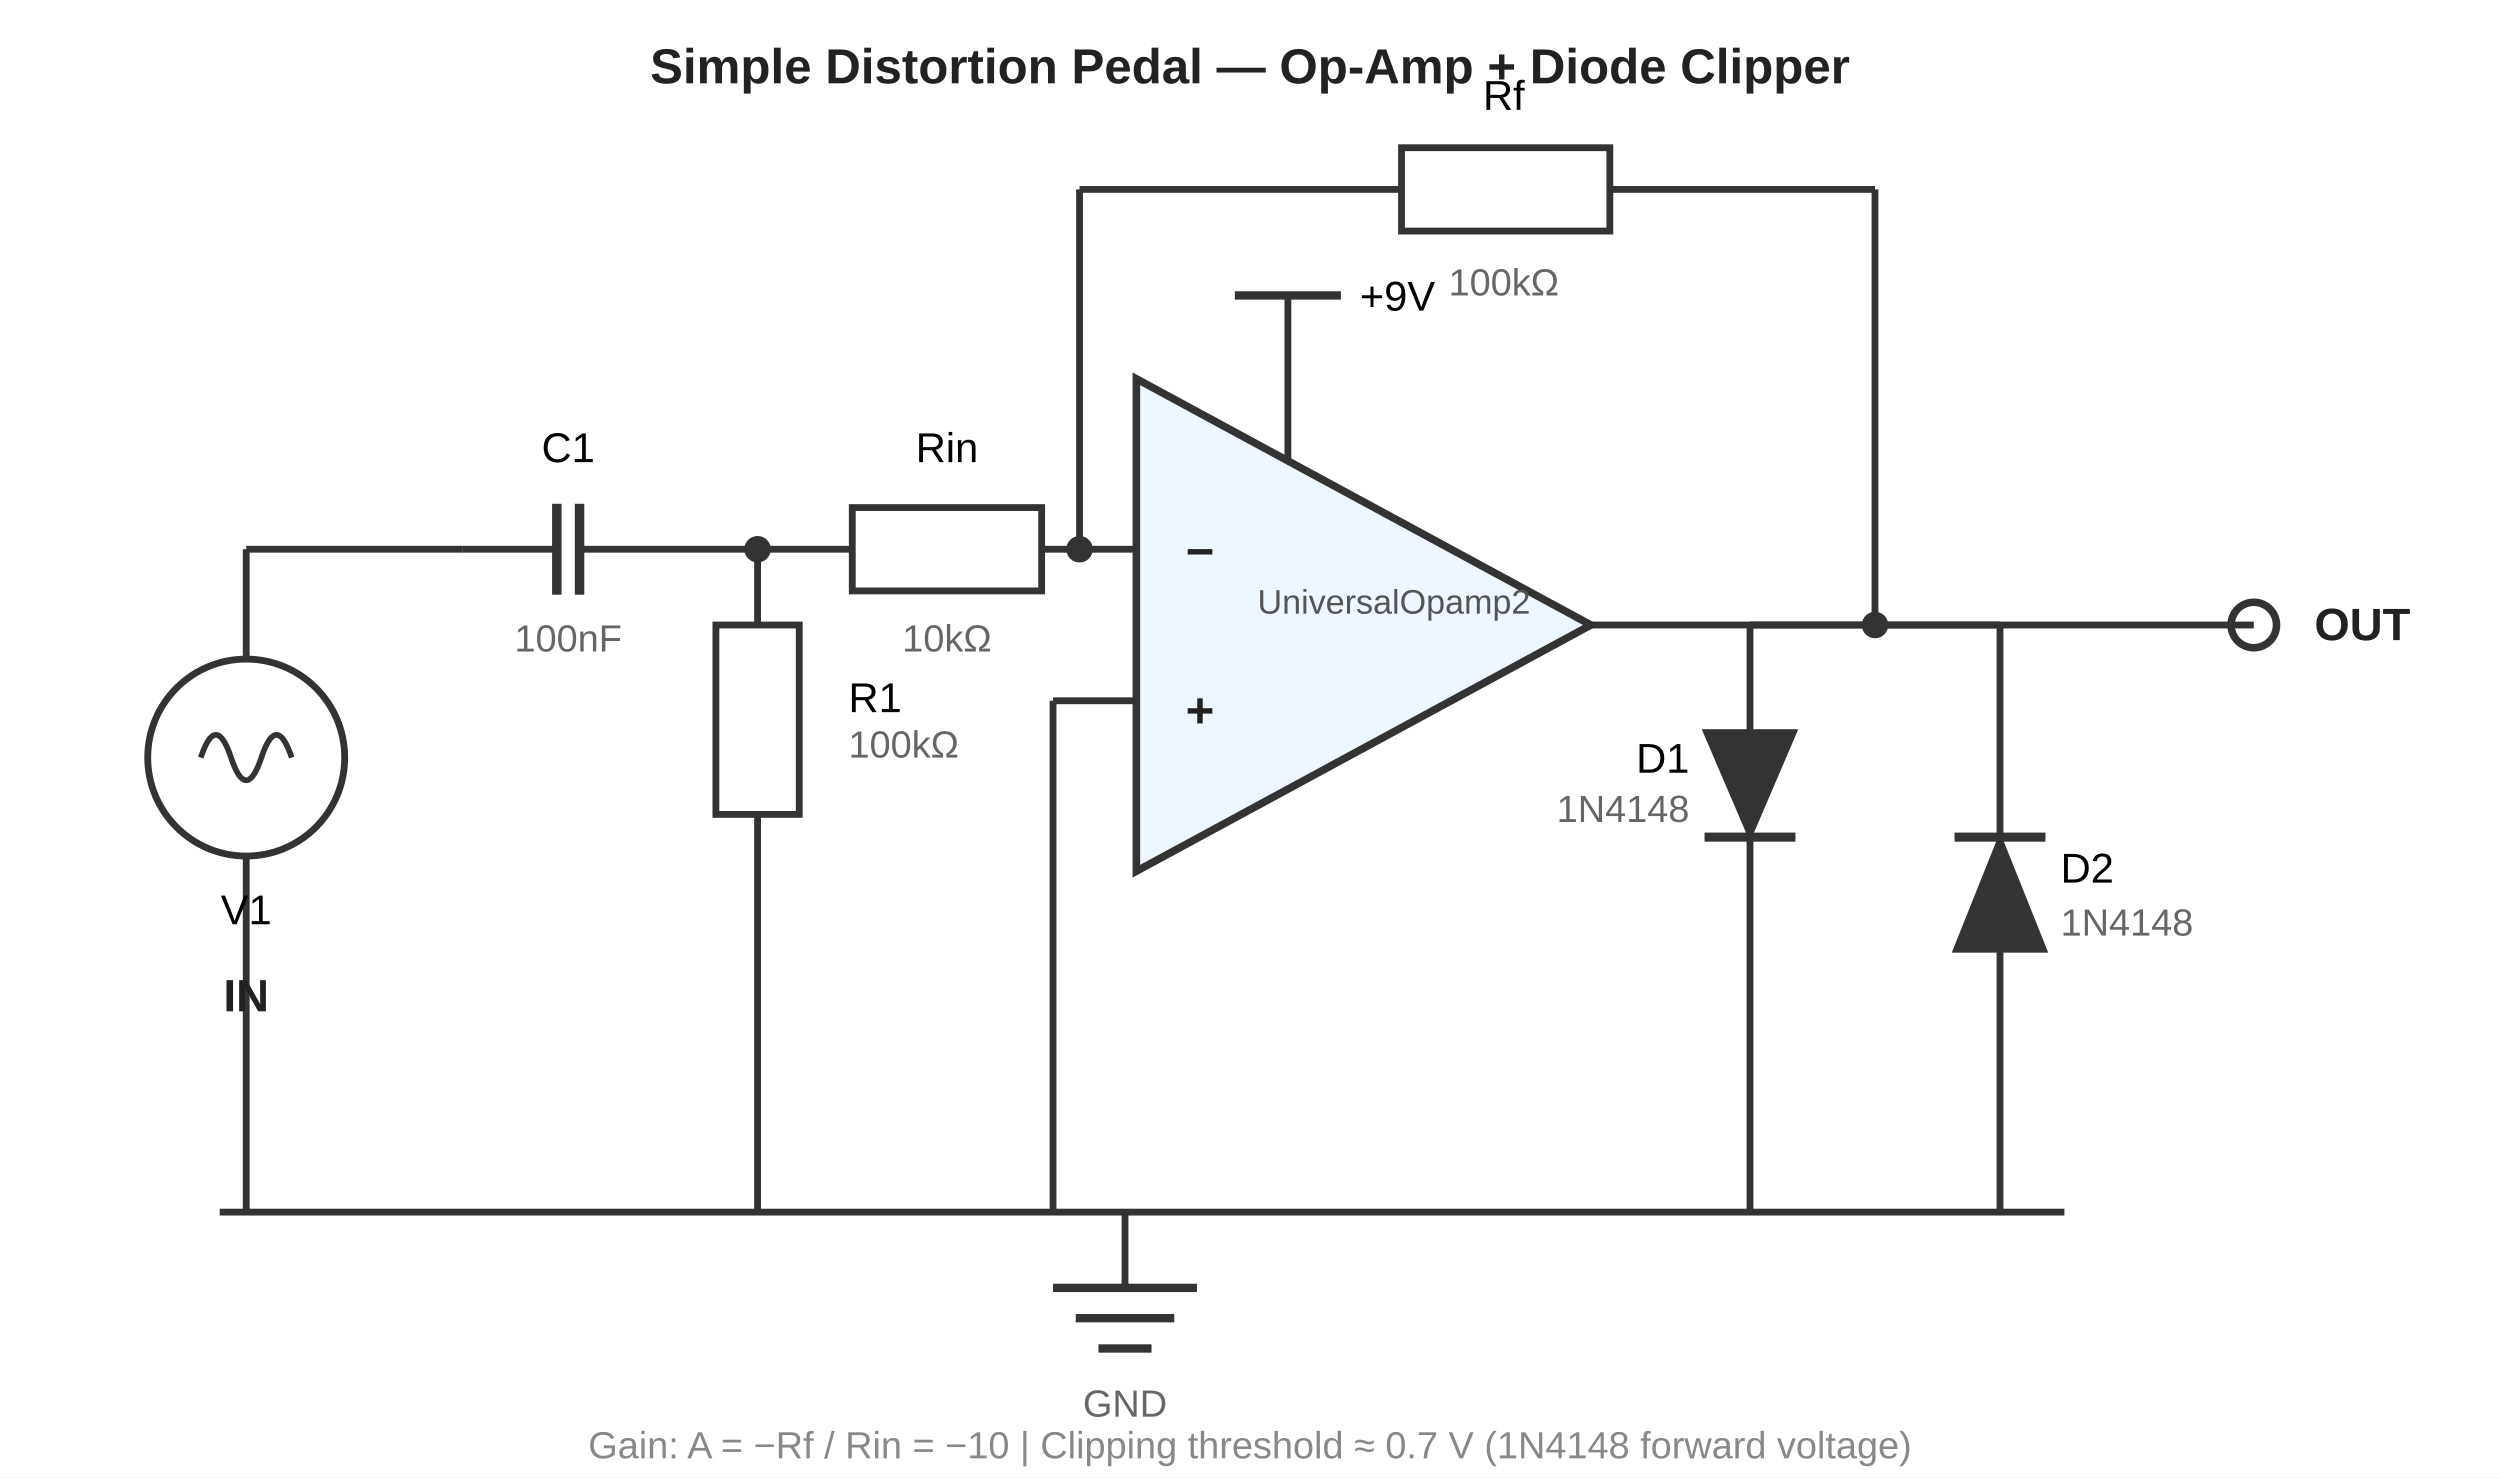
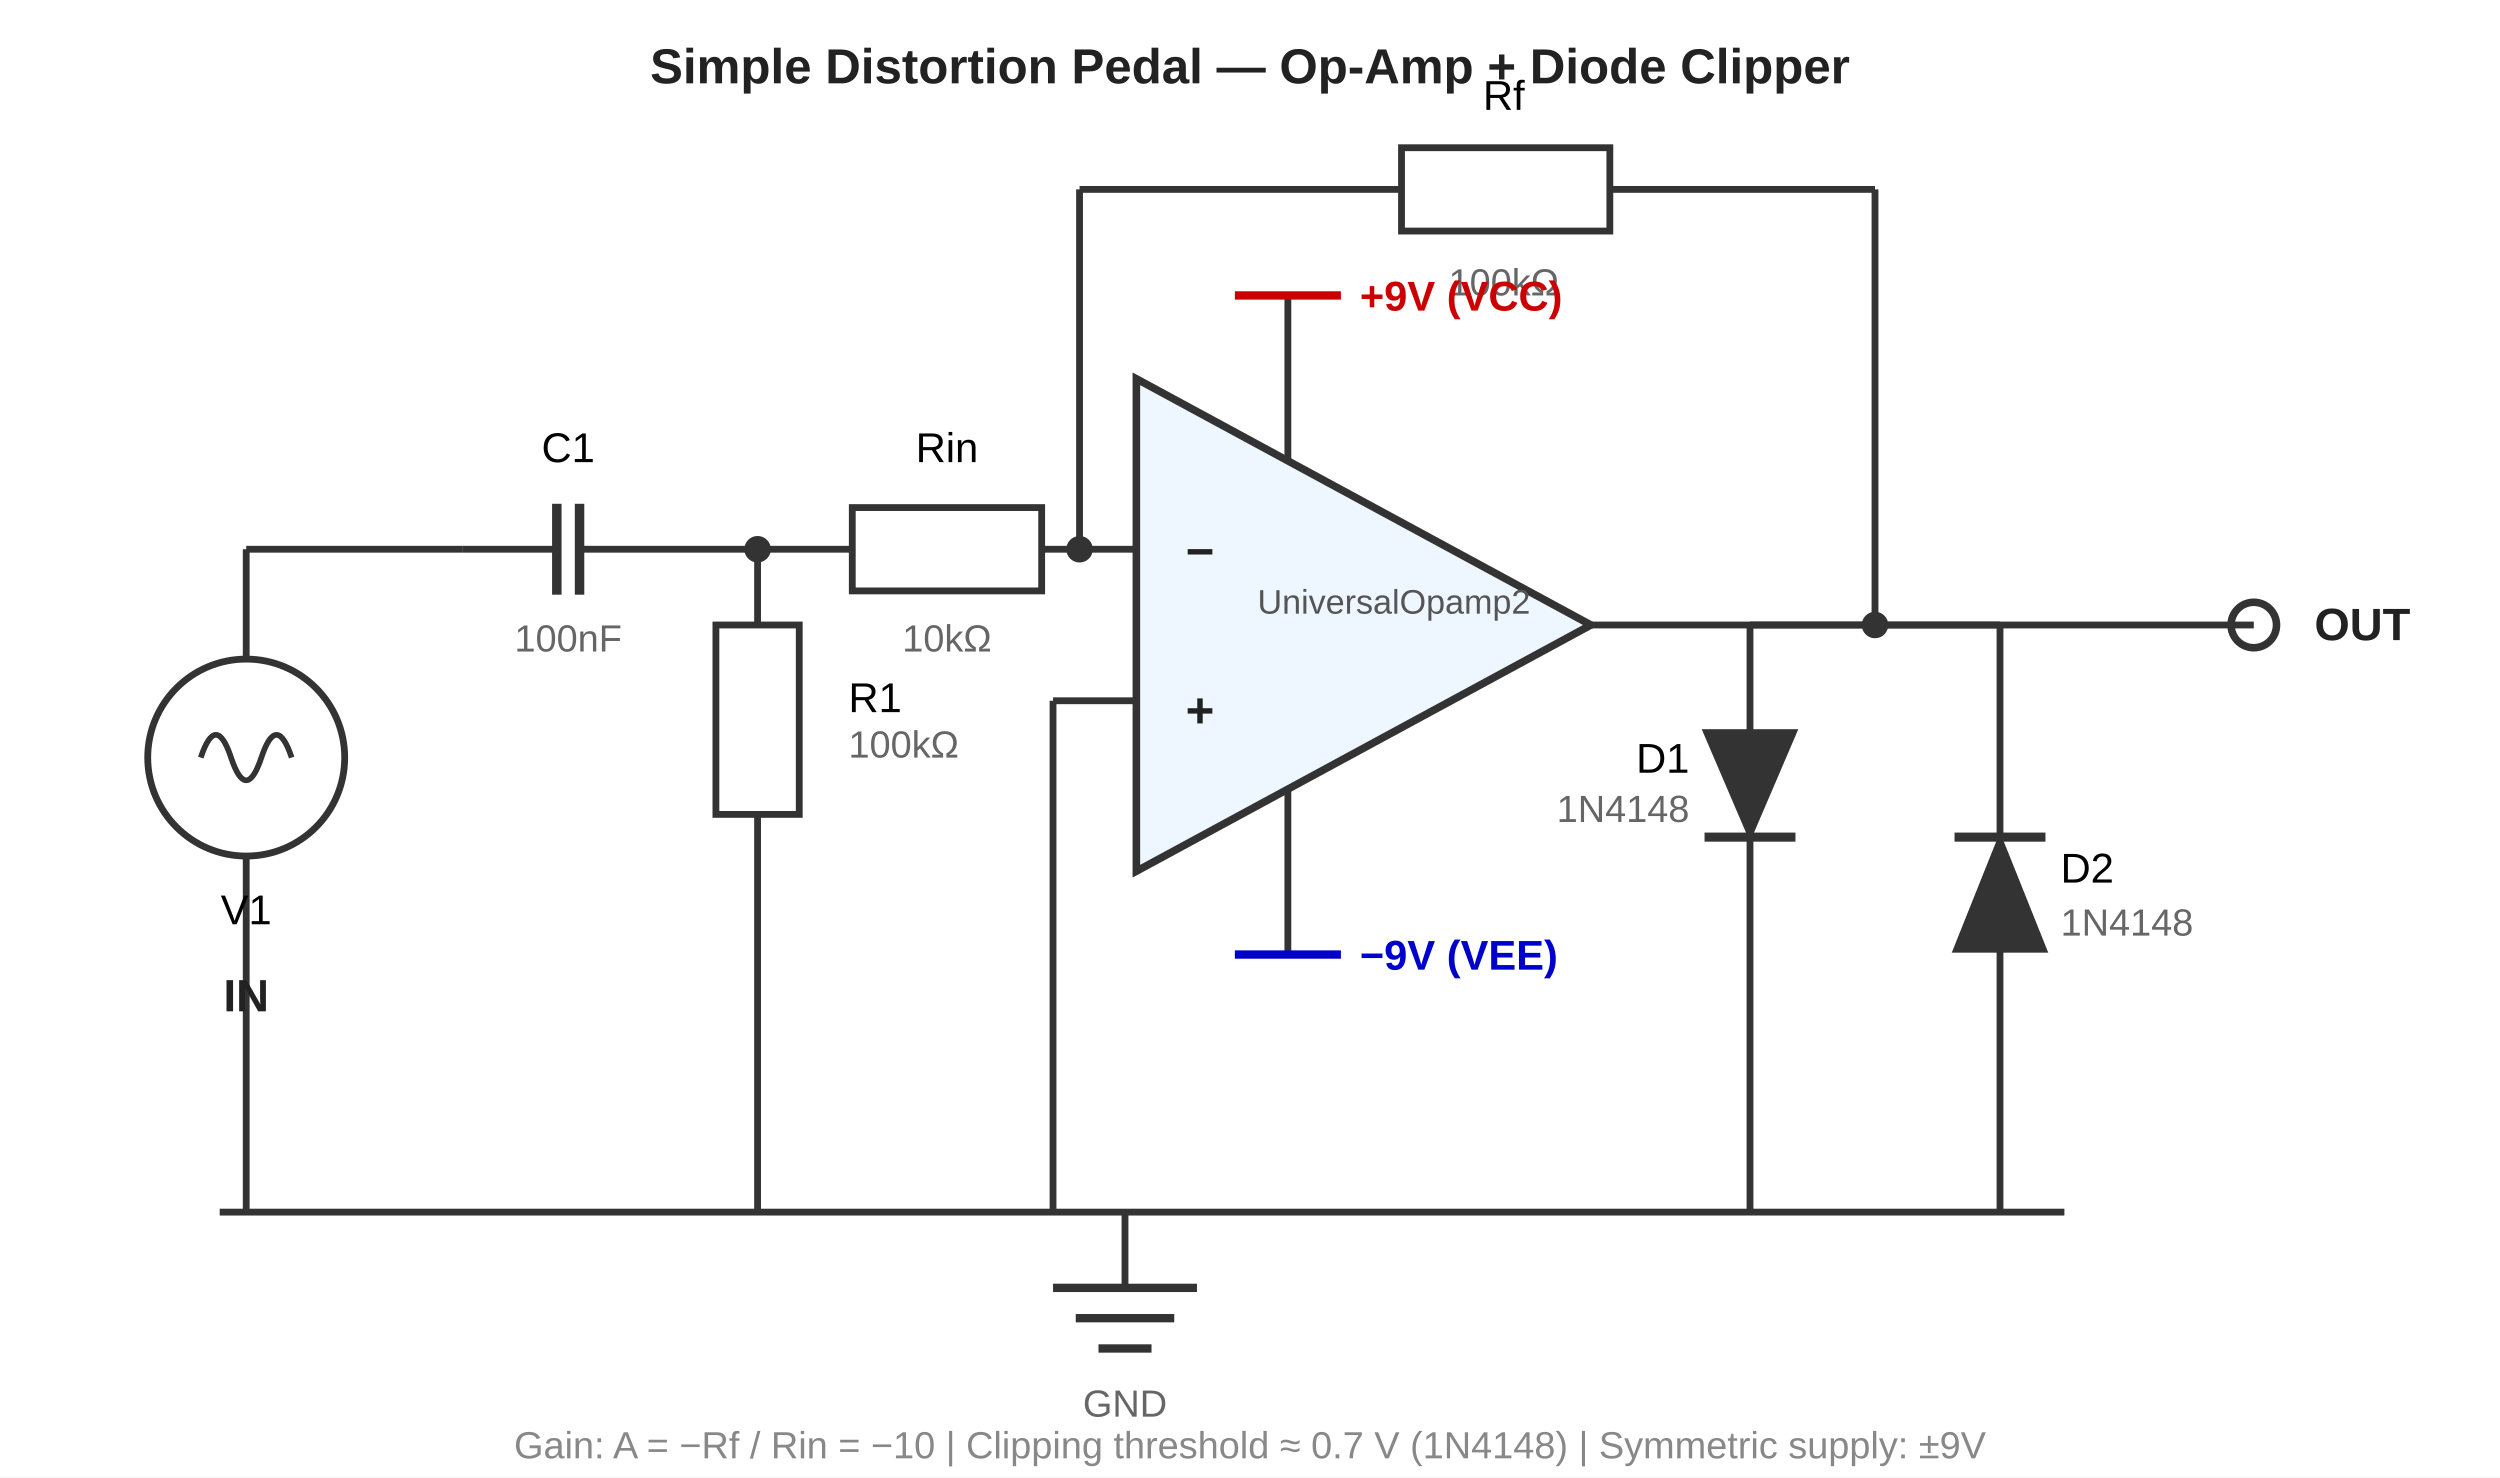
<svg xmlns="http://www.w3.org/2000/svg" viewBox="0 0 660 390" font-family="Arial,sans-serif">
  <rect width="660" height="390" fill="white" />
  <text x="330" y="22" text-anchor="middle" font-size="13" font-weight="bold" fill="#222">Simple Distortion Pedal — Op-Amp + Diode Clipper</text>
  <line x1="58" y1="320" x2="545" y2="320" stroke="#333" stroke-width="1.8" />
  <line x1="297" y1="320" x2="297" y2="340" stroke="#333" stroke-width="1.8" />
  <line x1="278" y1="340" x2="316" y2="340" stroke="#333" stroke-width="2.2" />
  <line x1="284" y1="348" x2="310" y2="348" stroke="#333" stroke-width="2.2" />
  <line x1="290" y1="356" x2="304" y2="356" stroke="#333" stroke-width="2.2" />
  <text x="297" y="374" text-anchor="middle" font-size="10" fill="#666">GND</text>
  <line x1="65" y1="174" x2="65" y2="145" stroke="#333" stroke-width="1.8" />
  <line x1="65" y1="145" x2="122" y2="145" stroke="#333" stroke-width="1.8" />
  <line x1="65" y1="226" x2="65" y2="320" stroke="#333" stroke-width="1.8" />
  <circle cx="65" cy="200" r="26" fill="white" stroke="#333" stroke-width="1.8" />
  <path d="M53,200 Q57,188 61,200 Q65,212 69,200 Q73,188 77,200" fill="none" stroke="#333" stroke-width="1.5" />
  <text x="65" y="244" text-anchor="middle" font-size="11">V1</text>
  <line x1="122" y1="145" x2="147" y2="145" stroke="#333" stroke-width="1.8" />
  <line x1="147" y1="133" x2="147" y2="157" stroke="#333" stroke-width="2.5" />
  <line x1="153" y1="133" x2="153" y2="157" stroke="#333" stroke-width="2.5" />
  <line x1="153" y1="145" x2="200" y2="145" stroke="#333" stroke-width="1.8" />
  <text x="150" y="122" text-anchor="middle" font-size="11">C1</text>
  <text x="150" y="172" text-anchor="middle" font-size="10" fill="#666">100nF</text>
  <circle cx="200" cy="145" r="3.5" fill="#333" />
  <line x1="200" y1="145" x2="200" y2="165" stroke="#333" stroke-width="1.8" />
  <rect x="189" y="165" width="22" height="50" fill="white" stroke="#333" stroke-width="1.8" />
  <line x1="200" y1="215" x2="200" y2="320" stroke="#333" stroke-width="1.8" />
  <text x="224" y="188" font-size="11">R1</text>
  <text x="224" y="200" font-size="10" fill="#666">100kΩ</text>
  <line x1="200" y1="145" x2="225" y2="145" stroke="#333" stroke-width="1.8" />
  <rect x="225" y="134" width="50" height="22" fill="white" stroke="#333" stroke-width="1.8" />
  <line x1="275" y1="145" x2="285" y2="145" stroke="#333" stroke-width="1.8" />
  <text x="250" y="122" text-anchor="middle" font-size="11">Rin</text>
  <text x="250" y="172" text-anchor="middle" font-size="10" fill="#666">10kΩ</text>
  <circle cx="285" cy="145" r="3.5" fill="#333" />
  <line x1="285" y1="145" x2="300" y2="145" stroke="#333" stroke-width="1.8" />
  <line x1="495" y1="165" x2="495" y2="50" stroke="#333" stroke-width="1.8" />
  <line x1="495" y1="50" x2="425" y2="50" stroke="#333" stroke-width="1.8" />
  <rect x="370" y="39" width="55" height="22" fill="white" stroke="#333" stroke-width="1.8" />
  <line x1="370" y1="50" x2="285" y2="50" stroke="#333" stroke-width="1.8" />
  <line x1="285" y1="50" x2="285" y2="145" stroke="#333" stroke-width="1.8" />
  <text x="397" y="29" text-anchor="middle" font-size="11">Rf</text>
  <text x="397" y="78" text-anchor="middle" font-size="10" fill="#666">100kΩ</text>
  <line x1="340" y1="78" x2="340" y2="122" stroke="#333" stroke-width="1.8" />
-   <line x1="326" y1="78" x2="354" y2="78" stroke="#333" stroke-width="2.2" />
-   <text x="359" y="82" font-size="11">+9V</text>
+   <line x1="326" y1="78" x2="354" y2="78" stroke="#c00" stroke-width="2.2" />
+   <text x="359" y="82" font-size="11" font-weight="bold" fill="#c00">+9V (VCC)</text>
+   <line x1="340" y1="208" x2="340" y2="252" stroke="#333" stroke-width="1.8" />
+   <line x1="326" y1="252" x2="354" y2="252" stroke="#00c" stroke-width="2.2" />
+   <text x="359" y="256" font-size="11" font-weight="bold" fill="#00c">−9V (VEE)</text>
  <line x1="300" y1="185" x2="278" y2="185" stroke="#333" stroke-width="1.8" />
  <line x1="278" y1="185" x2="278" y2="320" stroke="#333" stroke-width="1.8" />
  <line x1="420" y1="165" x2="495" y2="165" stroke="#333" stroke-width="1.8" />
  <polygon points="300,100 300,230 420,165" fill="#eef6ff" stroke="#333" stroke-width="2" />
  <text x="313" y="150" font-size="13" font-weight="bold" fill="#222">−</text>
  <text x="313" y="192" font-size="13" font-weight="bold" fill="#222">+</text>
  <text x="368" y="162" text-anchor="middle" font-size="9" fill="#555">UniversalOpamp2</text>
  <circle cx="495" cy="165" r="3.5" fill="#333" />
  <line x1="495" y1="165" x2="462" y2="165" stroke="#333" stroke-width="1.8" />
  <line x1="462" y1="165" x2="462" y2="193" stroke="#333" stroke-width="1.8" />
  <polygon points="450,193 474,193 462,221" fill="#333" stroke="#333" stroke-width="1" />
  <line x1="450" y1="221" x2="474" y2="221" stroke="#333" stroke-width="2.4" />
  <line x1="462" y1="221" x2="462" y2="320" stroke="#333" stroke-width="1.8" />
  <text x="446" y="204" text-anchor="end" font-size="11">D1</text>
  <text x="446" y="217" text-anchor="end" font-size="10" fill="#666">1N4148</text>
  <line x1="495" y1="165" x2="528" y2="165" stroke="#333" stroke-width="1.8" />
  <line x1="528" y1="165" x2="528" y2="221" stroke="#333" stroke-width="1.8" />
  <line x1="516" y1="221" x2="540" y2="221" stroke="#333" stroke-width="2.4" />
  <polygon points="516,251 540,251 528,221" fill="#333" stroke="#333" stroke-width="1" />
  <line x1="528" y1="251" x2="528" y2="320" stroke="#333" stroke-width="1.8" />
  <text x="544" y="233" font-size="11">D2</text>
  <text x="544" y="247" font-size="10" fill="#666">1N4148</text>
  <line x1="495" y1="165" x2="595" y2="165" stroke="#333" stroke-width="1.8" />
  <circle cx="595" cy="165" r="6" fill="none" stroke="#333" stroke-width="2" />
  <text x="611" y="169" font-size="12" font-weight="bold" fill="#222">OUT</text>
  <text x="65" y="267" text-anchor="middle" font-size="12" font-weight="bold" fill="#222">IN</text>
-   <text x="330" y="385" text-anchor="middle" font-size="10" fill="#888">Gain:  A = −Rf / Rin = −10  |  Clipping threshold ≈ 0.7 V (1N4148 forward voltage)</text>
+   <text x="330" y="385" text-anchor="middle" font-size="10" fill="#888">Gain:  A = −Rf / Rin = −10  |  Clipping threshold ≈ 0.7 V (1N4148)  |  Symmetric supply: ±9V</text>
</svg>
